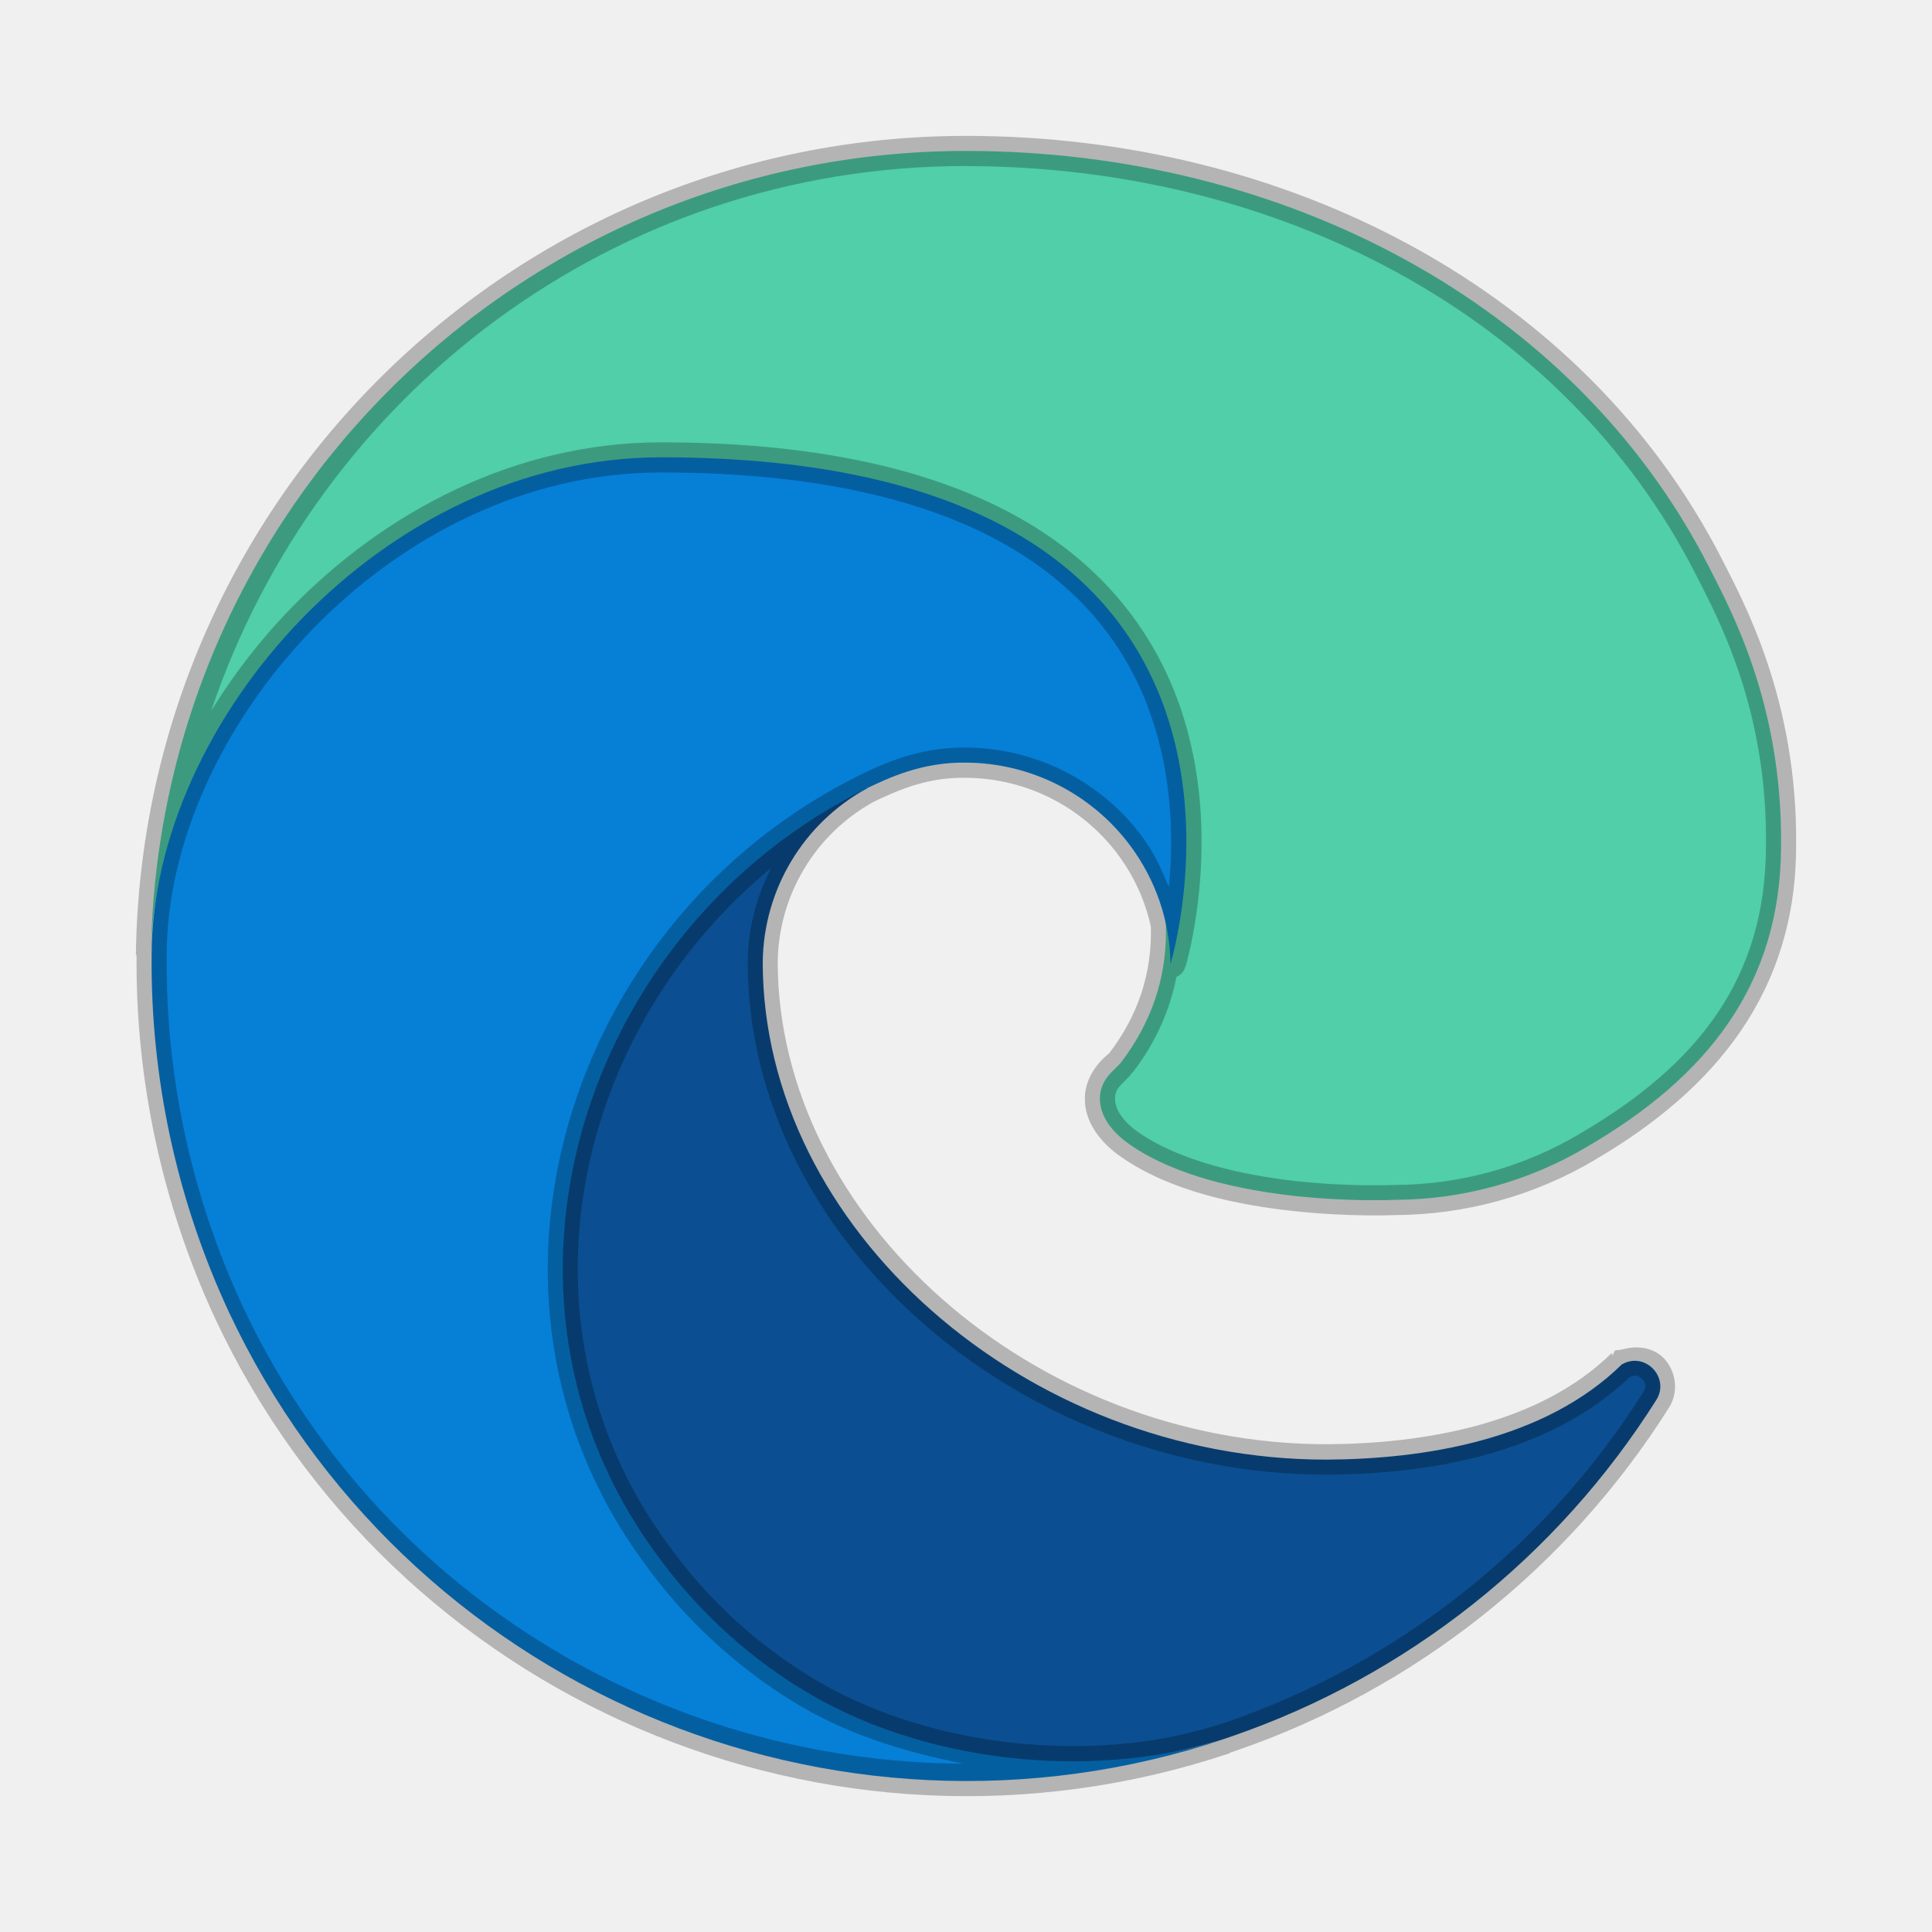
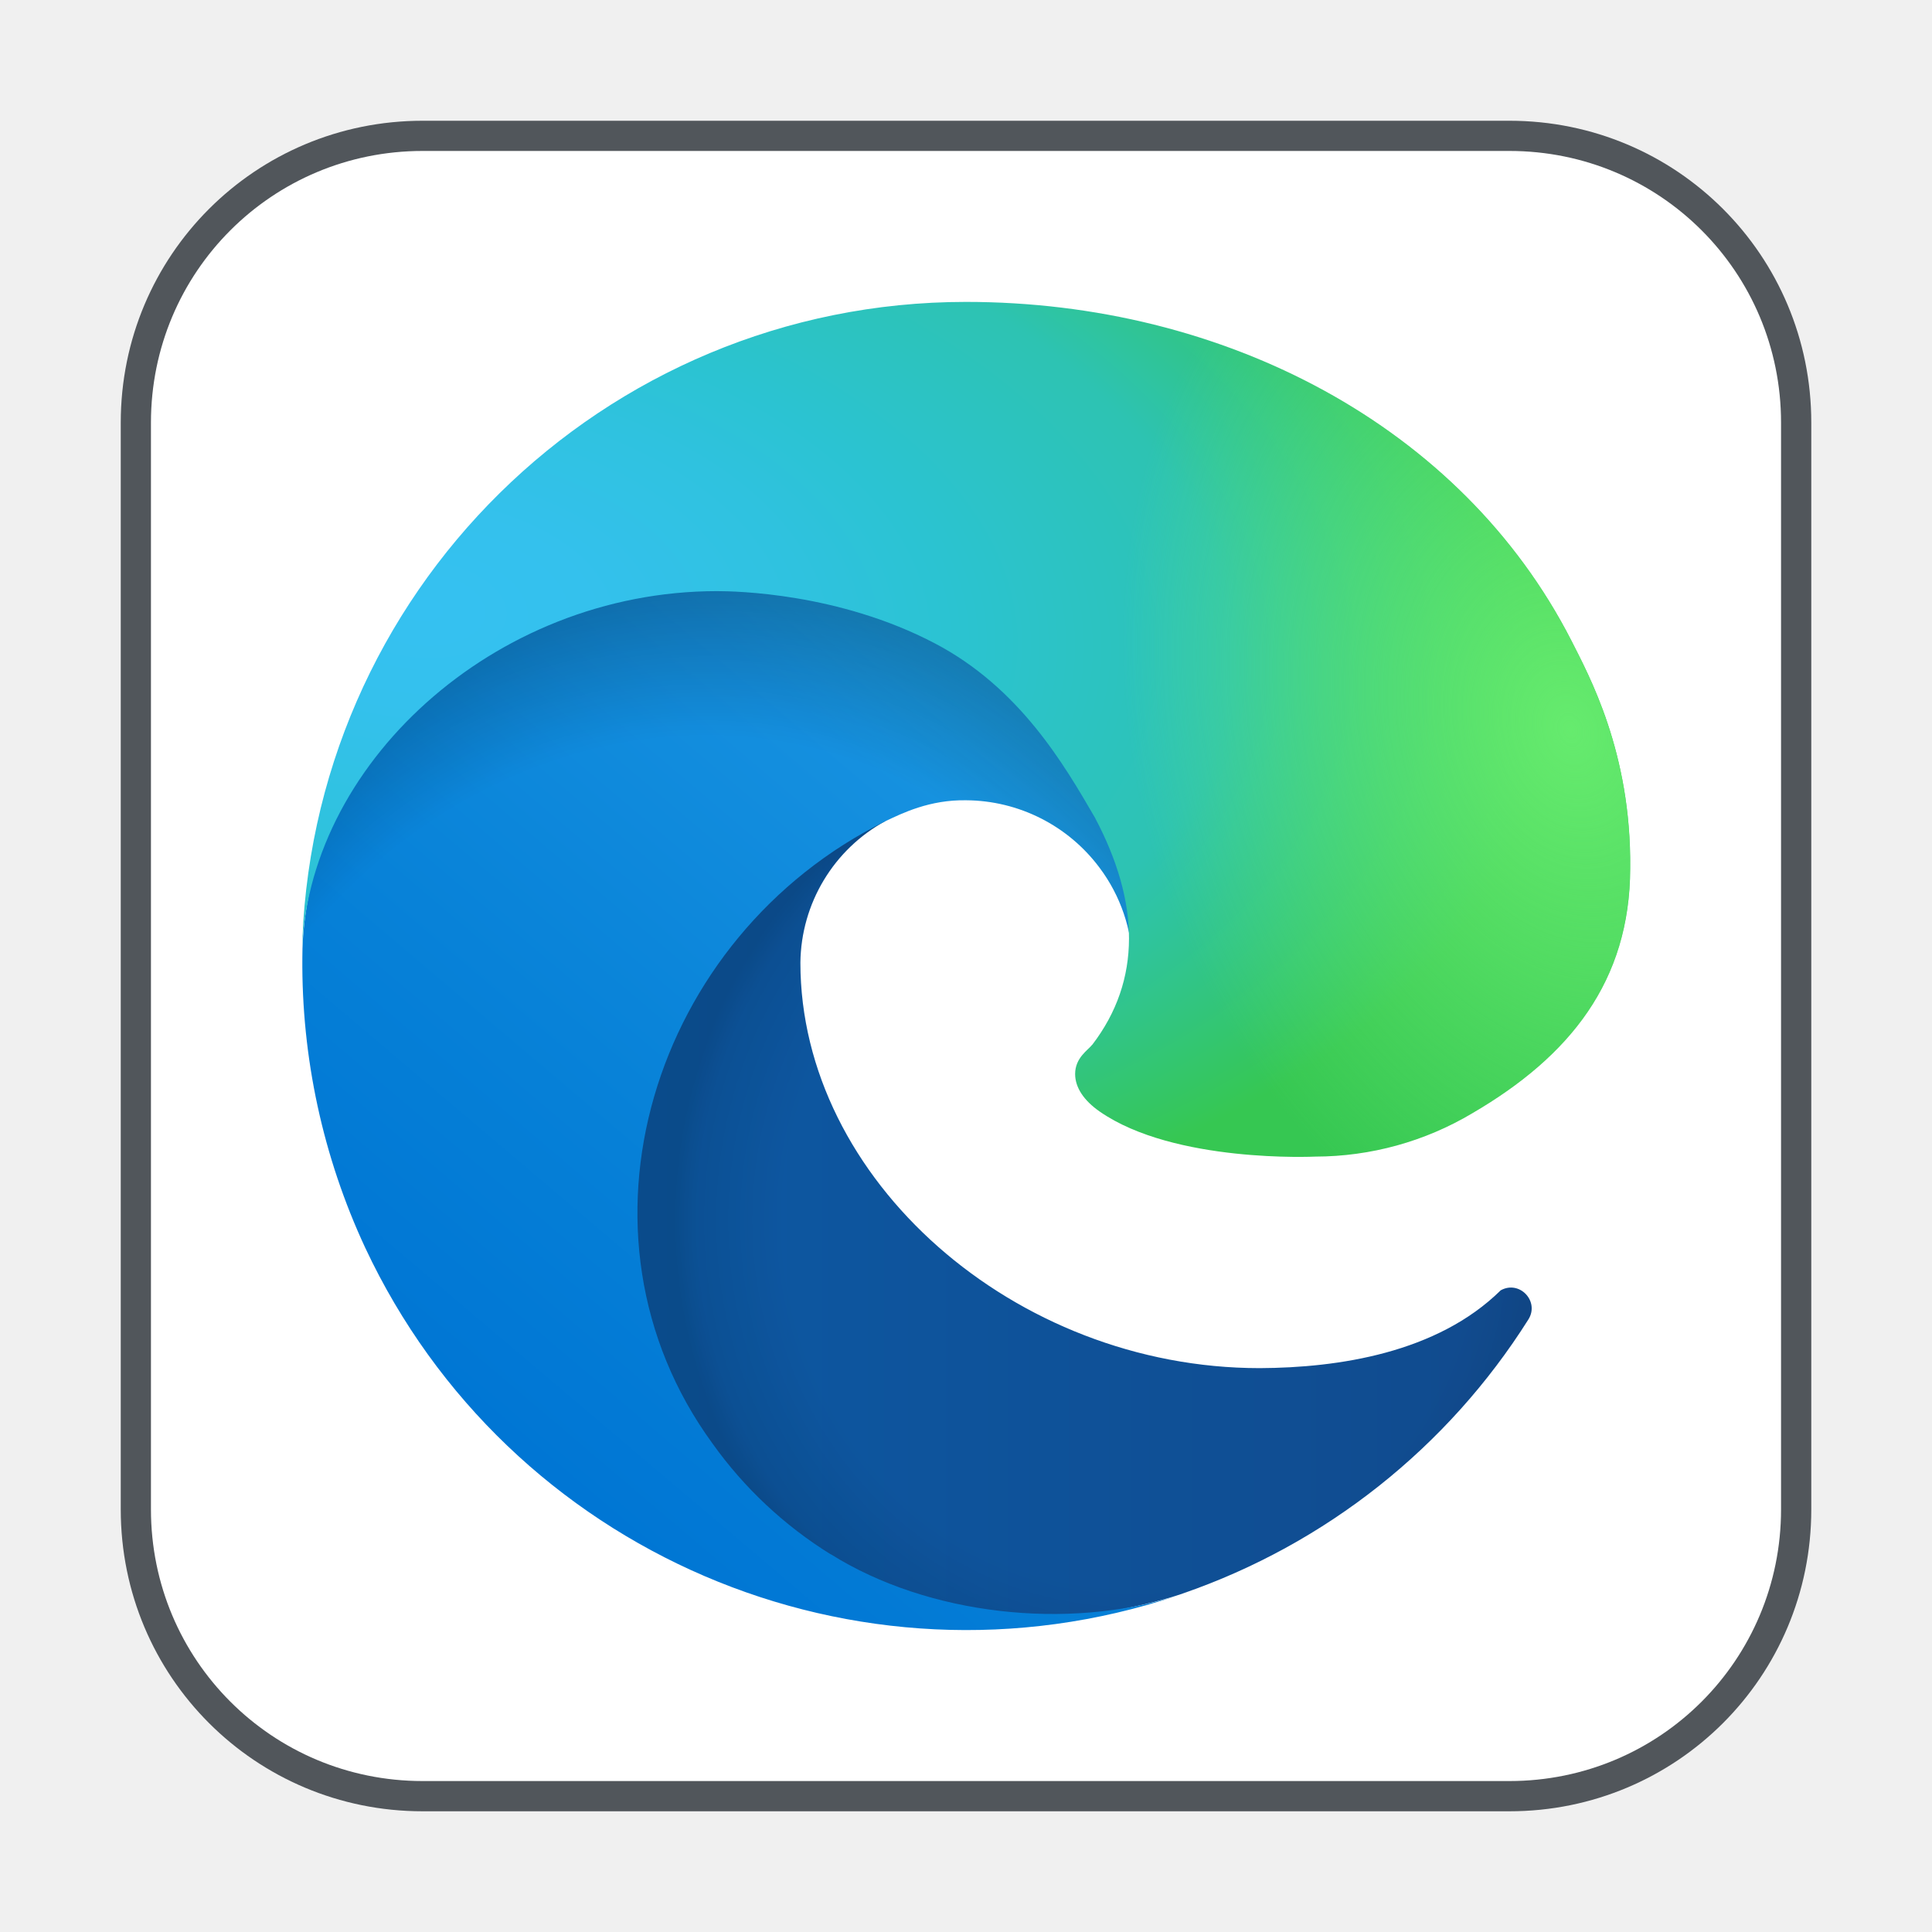
- <svg xmlns="http://www.w3.org/2000/svg" width="64" height="64" viewBox="0 0 16.933 16.933" version="1.1" id="svg5">
-   <defs id="defs2" />
-   <path d="m 9.824,9.313 c -0.045,0.059 -0.184,0.14 -0.184,0.316 0,0.146 0.095,0.286 0.263,0.403 0.803,0.558 2.315,0.484 2.319,0.484 0.595,-0.001 1.178,-0.162 1.689,-0.466 C 14.961,9.438 15.607,8.631 15.61,7.416 15.624,6.166 15.163,5.334 14.977,4.966 13.794,2.653 11.242,1.323 8.466,1.323 4.56,1.323 1.378,4.46 1.323,8.365 1.349,6.326 3.376,4.434 5.787,4.434 c 0.195,0 1.309,0.019 2.344,0.562 0.912,0.479 1.39,1.302 1.722,1.875 0.483,0.911 0.503,1.747 -0.029,2.442 z" style="color:#000000;fill:#50cfa8;stroke-width:0.265;stroke-linecap:round;stroke-linejoin:round;-inkscape-stroke:none" id="path1021" />
-   <path d="m 14.218,11.955 c -0.685,0.674 -1.747,0.833 -2.592,0.838 -2.641,0 -4.941,-2.031 -4.941,-4.361 0.007,-0.637 0.358,-1.22 0.917,-1.524 -2.389,0.1 -3.002,2.589 -3.002,4.047 0,4.122 3.8,4.541 4.619,4.541 0.441,0 1.107,-0.128 1.507,-0.254 l 0.073,-0.025 c 1.538,-0.531 2.849,-1.571 3.717,-2.946 0.124,-0.195 -0.095,-0.427 -0.297,-0.315 z" style="color:#000000;fill:#0b4f92;stroke-width:0.265;stroke-linecap:round;stroke-linejoin:round;-inkscape-stroke:none" id="path1379" />
-   <path d="M 7.009,14.794 C 6.511,14.485 6.08,14.08 5.74,13.603 4.091,11.344 5.093,8.143 7.602,6.907 7.776,6.825 8.074,6.677 8.47,6.684 c 0.565,0.004 1.096,0.273 1.434,0.725 0.225,0.301 0.35,0.665 0.355,1.041 0,-0.012 1.365,-4.442 -4.465,-4.442 -2.45,0 -4.465,2.325 -4.465,4.364 -0.01,1.079 0.221,2.146 0.676,3.125 1.538,3.281 5.289,4.891 8.727,3.745 -1.177,0.371 -2.672,0.208 -3.718,-0.446 z" style="color:#000000;fill:#067fd7;stroke-width:0.265;stroke-linecap:round;stroke-linejoin:round;-inkscape-stroke:none" id="path1141" />
-   <path id="path858" style="color:#000000;fill:#000000;fill-opacity:0.25;stroke-width:0.265;stroke-linecap:round;stroke-linejoin:round;-inkscape-stroke:none" d="M 8.466,1.191 C 4.489,1.191 1.247,4.387 1.191,8.363 v 5.29e-4 a 0.132,0.132 0 0 0 0.006,0.013 c -0.009,1.097 0.226,2.183 0.688,3.178 a 0.132,0.132 0 0 0 0,5.29e-4 c 1.565,3.34 5.386,4.979 8.885,3.814 3.18e-4,-1.08e-4 7.15e-4,1.09e-4 10e-4,0 6.88e-4,-2.28e-4 0.001,-2.91e-4 0.002,-5.29e-4 a 0.132,0.132 0 0 0 0.007,-0.007 l 0.06,-0.02 a 0.132,0.132 0 0 0 0.001,-5.29e-4 c 1.566,-0.541 2.901,-1.6 3.785,-3.001 0.094,-0.147 0.059,-0.327 -0.042,-0.434 -0.086,-0.091 -0.227,-0.119 -0.362,-0.079 a 0.132,0.132 0 0 0 -0.013,-0.005 h -5.29e-4 l 0.002,0.007 c -0.019,0.007 -0.039,-10e-4 -0.057,0.009 a 0.132,0.132 0 0 0 -0.018,0.044 l -0.01,-0.023 c -0.643,0.633 -1.67,0.795 -2.499,0.799 -2.572,0 -4.808,-1.985 -4.81,-4.228 v -5.3e-4 C 6.824,7.846 7.145,7.309 7.658,7.027 l 0.001,-5.291e-4 c 3.44e-4,-1.731e-4 6.879e-4,-3.44e-4 0.001,-5.292e-4 3.175e-4,-1.46e-4 7.144e-4,-3.704e-4 0.001,-5.292e-4 C 7.839,6.942 8.107,6.81 8.467,6.817 a 0.132,0.132 0 0 0 0.002,0 c 0.524,0.004 1.015,0.252 1.329,0.672 a 0.132,0.132 0 0 0 0,5.292e-4 c 0.141,0.189 0.239,0.404 0.289,0.632 0.01,0.401 -0.107,0.772 -0.367,1.112 -0.001,0.001 -0.212,0.151 -0.212,0.396 0,0.203 0.13,0.38 0.32,0.512 a 0.132,0.132 0 0 0 5.292e-4,0 c 0.435,0.303 1.031,0.422 1.52,0.474 0.49,0.052 0.872,0.034 0.874,0.034 a 0.132,0.132 0 0 0 5.29e-4,0 c 0.618,-0.002 1.225,-0.169 1.756,-0.484 h -10e-4 c 1.072,-0.626 1.761,-1.486 1.764,-2.747 v -5.302e-4 c 0.015,-1.283 -0.464,-2.15 -0.647,-2.511 a 0.132,0.132 0 0 0 0,-5.292e-4 C 13.887,2.543 11.284,1.191 8.467,1.191 Z m 0,0.265 c 2.733,0 5.237,1.308 6.393,3.571 0.19,0.375 0.633,1.172 0.619,2.388 a 0.132,0.132 0 0 0 -5.29e-4,0.002 c -0.002,1.168 -0.606,1.921 -1.632,2.52 a 0.132,0.132 0 0 0 -5.29e-4,5.29e-4 c -0.491,0.292 -1.051,0.446 -1.622,0.448 -0.002,0 -0.378,0.018 -0.846,-0.032 -0.468,-0.05 -1.03,-0.173 -1.397,-0.428 -0.147,-0.103 -0.207,-0.207 -0.207,-0.295 0,-0.107 0.067,-0.12 0.156,-0.235 a 0.132,0.132 0 0 0 0.002,-5.3e-4 c 0.198,-0.258 0.322,-0.538 0.38,-0.833 a 0.132,0.132 0 0 0 0.081,-0.111 c 0,-4.6e-5 -0.003,0.027 -0.003,0.029 5.55e-4,-0.002 0.001,-0.004 0.002,-0.008 0.003,-0.009 0.006,-0.023 0.011,-0.04 0.009,-0.035 0.021,-0.085 0.035,-0.148 0.027,-0.127 0.058,-0.306 0.077,-0.52 0.038,-0.43 0.027,-1.002 -0.175,-1.581 C 10.135,5.603 9.737,5.019 9.019,4.588 8.3,4.157 7.268,3.877 5.793,3.877 c -1.267,0 -2.415,0.6 -3.246,1.457 C 2.28,5.609 2.047,5.912 1.851,6.23 2.787,3.456 5.382,1.455 8.466,1.455 Z M 5.793,4.141 c 1.441,0 2.423,0.274 3.089,0.673 0.665,0.4 1.02,0.924 1.205,1.454 0.185,0.53 0.197,1.067 0.161,1.471 -0.001,0.014 -0.004,0.02 -0.005,0.034 C 10.181,7.619 10.111,7.466 10.009,7.33 9.647,6.845 9.077,6.557 8.471,6.552 H 8.47 C 8.041,6.545 7.717,6.707 7.546,6.788 a 0.132,0.132 0 0 0 -0.002,0.001 c -2.578,1.269 -3.609,4.563 -1.912,6.891 0,0 5.292e-4,5.29e-4 5.292e-4,5.29e-4 2.347e-4,3.17e-4 2.91e-4,7.14e-4 5.291e-4,10e-4 0.35,0.491 0.794,0.907 1.306,1.225 a 0.132,0.132 0 0 0 0.004,0.002 c 0.442,0.277 0.964,0.445 1.502,0.549 -2.644,-0.011 -5.143,-1.503 -6.321,-4.015 v -5.3e-4 C 1.678,10.481 1.451,9.433 1.461,8.374 a 0.132,0.132 0 0 0 0,-5.29e-4 0.132,0.132 0 0 0 0,-5.3e-4 c 0,-0.976 0.487,-2.041 1.276,-2.855 C 3.526,4.703 4.61,4.141 5.793,4.141 Z M 6.757,7.61 C 6.629,7.861 6.556,8.139 6.553,8.429 a 0.132,0.132 0 0 0 0,0.002 c 0,2.418 2.365,4.494 5.074,4.494 a 0.132,0.132 0 0 0 5.29e-4,0 c 0.851,-0.004 1.929,-0.162 2.655,-0.854 0.05,-0.028 0.082,-0.013 0.111,0.017 0.028,0.03 0.041,0.063 0.01,0.111 a 0.132,0.132 0 0 0 0,5.29e-4 c -0.852,1.35 -2.139,2.37 -3.648,2.892 l -0.07,0.023 c -0.096,0.03 -0.209,0.06 -0.332,0.089 -3.7e-4,9e-5 -6.61e-4,4.24e-4 -0.001,5.29e-4 -0.001,2.57e-4 -0.002,2.61e-4 -0.004,5.3e-4 -0.041,0.01 -0.086,0.018 -0.129,0.027 -1.048,0.191 -2.264,-0.003 -3.136,-0.548 a 0.132,0.132 0 0 0 -0.005,-0.003 c -5.292e-4,-3.17e-4 -0.001,-7.14e-4 -0.002,-10e-4 -0.482,-0.3 -0.9,-0.692 -1.229,-1.154 a 0.132,0.132 0 0 0 -0.001,-10e-4 C 4.463,11.63 5.005,9.05 6.757,7.61 Z" />
+ <svg xmlns="http://www.w3.org/2000/svg" xmlns:xlink="http://www.w3.org/1999/xlink" width="64" height="64" viewBox="0 0 16.933 16.933" version="1.1" id="svg5">
+   <defs id="defs2">
+     <linearGradient id="linearGradient9512">
+       <stop style="stop-color:#0c59a4;stop-opacity:1;" offset="0" id="stop9508" />
+       <stop style="stop-color:#114a8d;stop-opacity:1" offset="1" id="stop9510" />
+     </linearGradient>
+     <linearGradient id="linearGradient7719">
+       <stop style="stop-color:#1b9de2;stop-opacity:1;" offset="0" id="stop7715" />
+       <stop style="stop-color:#1590df;stop-opacity:1" offset="0.16" id="stop9052" />
+       <stop style="stop-color:#0680d7;stop-opacity:1" offset="0.67" id="stop8107" />
+       <stop style="stop-color:#0076d4;stop-opacity:1" offset="1" id="stop7717" />
+     </linearGradient>
+     <linearGradient id="linearGradient5789">
+       <stop style="stop-color:#000000;stop-opacity:0" offset="0" id="stop5785" />
+       <stop style="stop-color:#000000;stop-opacity:0" offset="0.76" id="stop6497" />
+       <stop style="stop-color:#000000;stop-opacity:0.565;" offset="0.95" id="stop6819" />
+       <stop style="stop-color:#000000;stop-opacity:1" offset="1" id="stop5787" />
+     </linearGradient>
+     <linearGradient id="linearGradient2827">
+       <stop style="stop-color:#35c1f1;stop-opacity:1;" offset="0" id="stop2823" />
+       <stop style="stop-color:#34c1ed;stop-opacity:1" offset="0.1" id="stop3397" />
+       <stop style="stop-color:#2fc2df;stop-opacity:1" offset="0.23" id="stop3975" />
+       <stop style="stop-color:#2bc3d2;stop-opacity:1" offset="0.31" id="stop4233" />
+       <stop style="stop-color:#2dc3b2;stop-opacity:1;" offset="0.477" id="stop4811" />
+       <stop style="stop-color:#36c752;stop-opacity:1" offset="0.67" id="stop4941" />
+       <stop style="stop-color:#36c752;stop-opacity:1" offset="1" id="stop2825" />
+     </linearGradient>
+     <linearGradient id="linearGradient1016">
+       <stop style="stop-color:#66eb6e;stop-opacity:1;" offset="0" id="stop1012" />
+       <stop style="stop-color:#66eb6e;stop-opacity:0;" offset="1" id="stop1014" />
+     </linearGradient>
+     <radialGradient xlink:href="#linearGradient1016" id="radialGradient1018" cx="14.327" cy="3.382" fx="14.327" fy="3.382" r="5.821" gradientTransform="matrix(-0.6316895,0.1753605,-0.2363228,-0.85129,23.6076,6.759463)" gradientUnits="userSpaceOnUse" />
+     <radialGradient xlink:href="#linearGradient2827" id="radialGradient2829" cx="15.951" cy="8.037" fx="15.951" fy="8.037" r="5.821" gradientTransform="matrix(-2.544227,-0.2213162,0.1269317,-1.459195,43.26599,20.59182)" gradientUnits="userSpaceOnUse" />
+     <radialGradient xlink:href="#linearGradient5789" id="radialGradient5791" cx="5.952" cy="11.276" fx="5.952" fy="11.276" r="3.831" gradientTransform="matrix(1.540426,0.2932163,-0.3365605,1.768136,0.5784893,-10.00606)" gradientUnits="userSpaceOnUse" />
+     <linearGradient xlink:href="#linearGradient7719" id="linearGradient7721" x1="8.996" y1="6.267" x2="3.962" y2="12.207" gradientUnits="userSpaceOnUse" />
+     <linearGradient xlink:href="#linearGradient9512" id="linearGradient9514" x1="5.316" y1="10.695" x2="13.424" y2="10.695" gradientUnits="userSpaceOnUse" />
+     <radialGradient xlink:href="#linearGradient5789" id="radialGradient10127" cx="9.359" cy="10.128" fx="9.359" fy="10.128" r="4.054" gradientTransform="matrix(1.8584477e-4,1.045121,-0.9865356,1.7538145e-4,19.88909,0.9118458)" gradientUnits="userSpaceOnUse" />
+   </defs>
+   <path id="rect846" style="fill:#51565b;stroke-width:1.037" d="M 14 4 C 8.46 4 4 8.46 4 14 L 4 50 C 4 55.54 8.46 60 14 60 L 50 60 C 55.54 60 60 55.54 60 50 L 60 14 C 60 8.46 55.54 4 50 4 L 14 4 z M 15.285 6 L 48.715 6 C 53.859 6 58 10.141 58 15.285 L 58 48.715 C 58 53.859 53.859 58 48.715 58 L 15.285 58 C 10.141 58 6 53.859 6 48.715 L 6 15.285 C 6 10.141 10.141 6 15.285 6 z " transform="scale(0.2645833)" />
+   <path id="rect950" style="fill:#ffffff;fill-opacity:1;stroke-width:0.265" d="m 3.704,1.323 h 9.525 c 1.319,0 2.381,1.062 2.381,2.381 v 9.525 c 0,1.319 -1.062,2.381 -2.381,2.381 H 3.704 c -1.319,0 -2.381,-1.062 -2.381,-2.381 V 3.704 c 0,-1.319 1.062,-2.381 2.381,-2.381 z" />
+   <g id="g11643">
+     <path d="m 13.153,11.309 c -0.558,0.549 -1.423,0.679 -2.112,0.682 -2.152,0 -4.026,-1.655 -4.026,-3.554 0.006,-0.519 0.291,-0.994 0.747,-1.242 -1.946,0.082 -2.446,2.11 -2.446,3.298 0,3.359 3.096,3.7 3.763,3.7 0.36,0 0.902,-0.105 1.228,-0.207 l 0.06,-0.02 c 1.253,-0.433 2.321,-1.28 3.028,-2.401 0.101,-0.159 -0.077,-0.348 -0.242,-0.256 z" style="color:#000000;fill:url(#linearGradient9514);fill-opacity:1;stroke-width:0.216;stroke-linecap:round;stroke-linejoin:round;-inkscape-stroke:none" id="path1379" />
+     <path d="m 13.153,11.309 c -0.558,0.549 -1.423,0.679 -2.112,0.682 -2.152,0 -4.026,-1.655 -4.026,-3.554 C 7.021,7.919 7.307,7.444 7.762,7.196 5.816,7.278 5.316,9.306 5.316,10.494 c 0,3.359 3.096,3.7 3.763,3.7 0.36,0 0.902,-0.105 1.228,-0.207 l 0.06,-0.02 c 1.253,-0.433 2.321,-1.28 3.028,-2.401 0.101,-0.159 -0.077,-0.348 -0.242,-0.256 z" style="color:#000000;opacity:0.15;fill:url(#radialGradient10127);fill-opacity:1;stroke-width:0.057;stroke-linecap:round;stroke-linejoin:round;-inkscape-stroke:none" id="path10006" />
+     <path d="M 7.279,13.622 C 6.874,13.37 6.522,13.041 6.245,12.652 4.901,10.811 5.718,8.203 7.763,7.196 7.905,7.129 8.147,7.008 8.469,7.014 c 0.46,0.003 0.893,0.222 1.168,0.591 0.184,0.245 0.285,0.542 0.289,0.848 0,-0.01 1.112,-3.619 -3.638,-3.619 -1.996,0 -3.638,1.894 -3.638,3.556 -0.008,0.879 0.18,1.749 0.551,2.546 1.253,2.673 4.31,3.985 7.111,3.051 -0.959,0.302 -2.177,0.169 -3.029,-0.364 z" style="color:#000000;fill:url(#linearGradient7721);fill-opacity:1;stroke-width:0.216;stroke-linecap:round;stroke-linejoin:round;-inkscape-stroke:none" id="path1141" />
+     <path d="M 7.279,13.622 C 6.874,13.37 6.522,13.041 6.245,12.652 4.901,10.811 5.718,8.203 7.763,7.196 7.905,7.129 8.147,7.008 8.469,7.014 c 0.46,0.003 0.893,0.222 1.168,0.591 0.184,0.245 0.285,0.542 0.289,0.848 0,-0.01 1.112,-3.619 -3.638,-3.619 -1.996,0 -3.638,1.894 -3.638,3.556 -0.008,0.879 0.18,1.749 0.551,2.546 1.253,2.673 4.31,3.985 7.111,3.051 -0.959,0.302 -2.177,0.169 -3.029,-0.364 z" style="color:#000000;opacity:0.41;fill:url(#radialGradient5791);fill-opacity:1;stroke-width:0.057;stroke-linecap:round;stroke-linejoin:round;-inkscape-stroke:none" id="path5654" />
+     <path d="m 9.573,9.156 c -0.037,0.048 -0.15,0.114 -0.15,0.257 0,0.119 0.077,0.233 0.215,0.329 0.654,0.455 1.887,0.395 1.89,0.395 0.485,-0.001 0.96,-0.132 1.376,-0.38 0.855,-0.499 1.382,-1.157 1.384,-2.147 C 14.299,6.592 13.923,5.914 13.772,5.614 12.808,3.73 10.728,2.646 8.466,2.646 5.284,2.646 2.691,5.202 2.646,8.384 2.668,6.722 4.319,5.181 6.284,5.181 c 0.159,0 1.067,0.015 1.91,0.458 0.743,0.39 1.132,1.061 1.403,1.528 0.393,0.742 0.41,1.423 -0.024,1.99 z" style="color:#000000;fill:url(#radialGradient2829);fill-opacity:1;stroke-width:0.057;stroke-linecap:round;stroke-linejoin:round;-inkscape-stroke:none" id="path1045" />
+     <path d="m 9.573,9.156 c -0.037,0.048 -0.15,0.114 -0.15,0.257 0,0.119 0.077,0.233 0.215,0.329 C 10.291,10.197 11.524,10.137 11.527,10.137 12.012,10.136 12.487,10.005 12.903,9.757 13.759,9.258 14.285,8.601 14.287,7.611 14.299,6.592 13.923,5.914 13.772,5.614 12.808,3.73 10.728,2.646 8.466,2.646 5.284,2.646 2.691,5.202 2.646,8.384 c 0.022,-1.661 1.673,-3.203 3.638,-3.203 0.159,0 1.067,0.015 1.91,0.458 C 8.937,6.029 9.326,6.7 9.597,7.166 9.99,7.908 10.007,8.59 9.573,9.156 Z" style="color:#000000;fill:url(#radialGradient1018);fill-opacity:1;stroke-width:0.216;stroke-linecap:round;stroke-linejoin:round;-inkscape-stroke:none" id="path1021" />
+   </g>
</svg>
